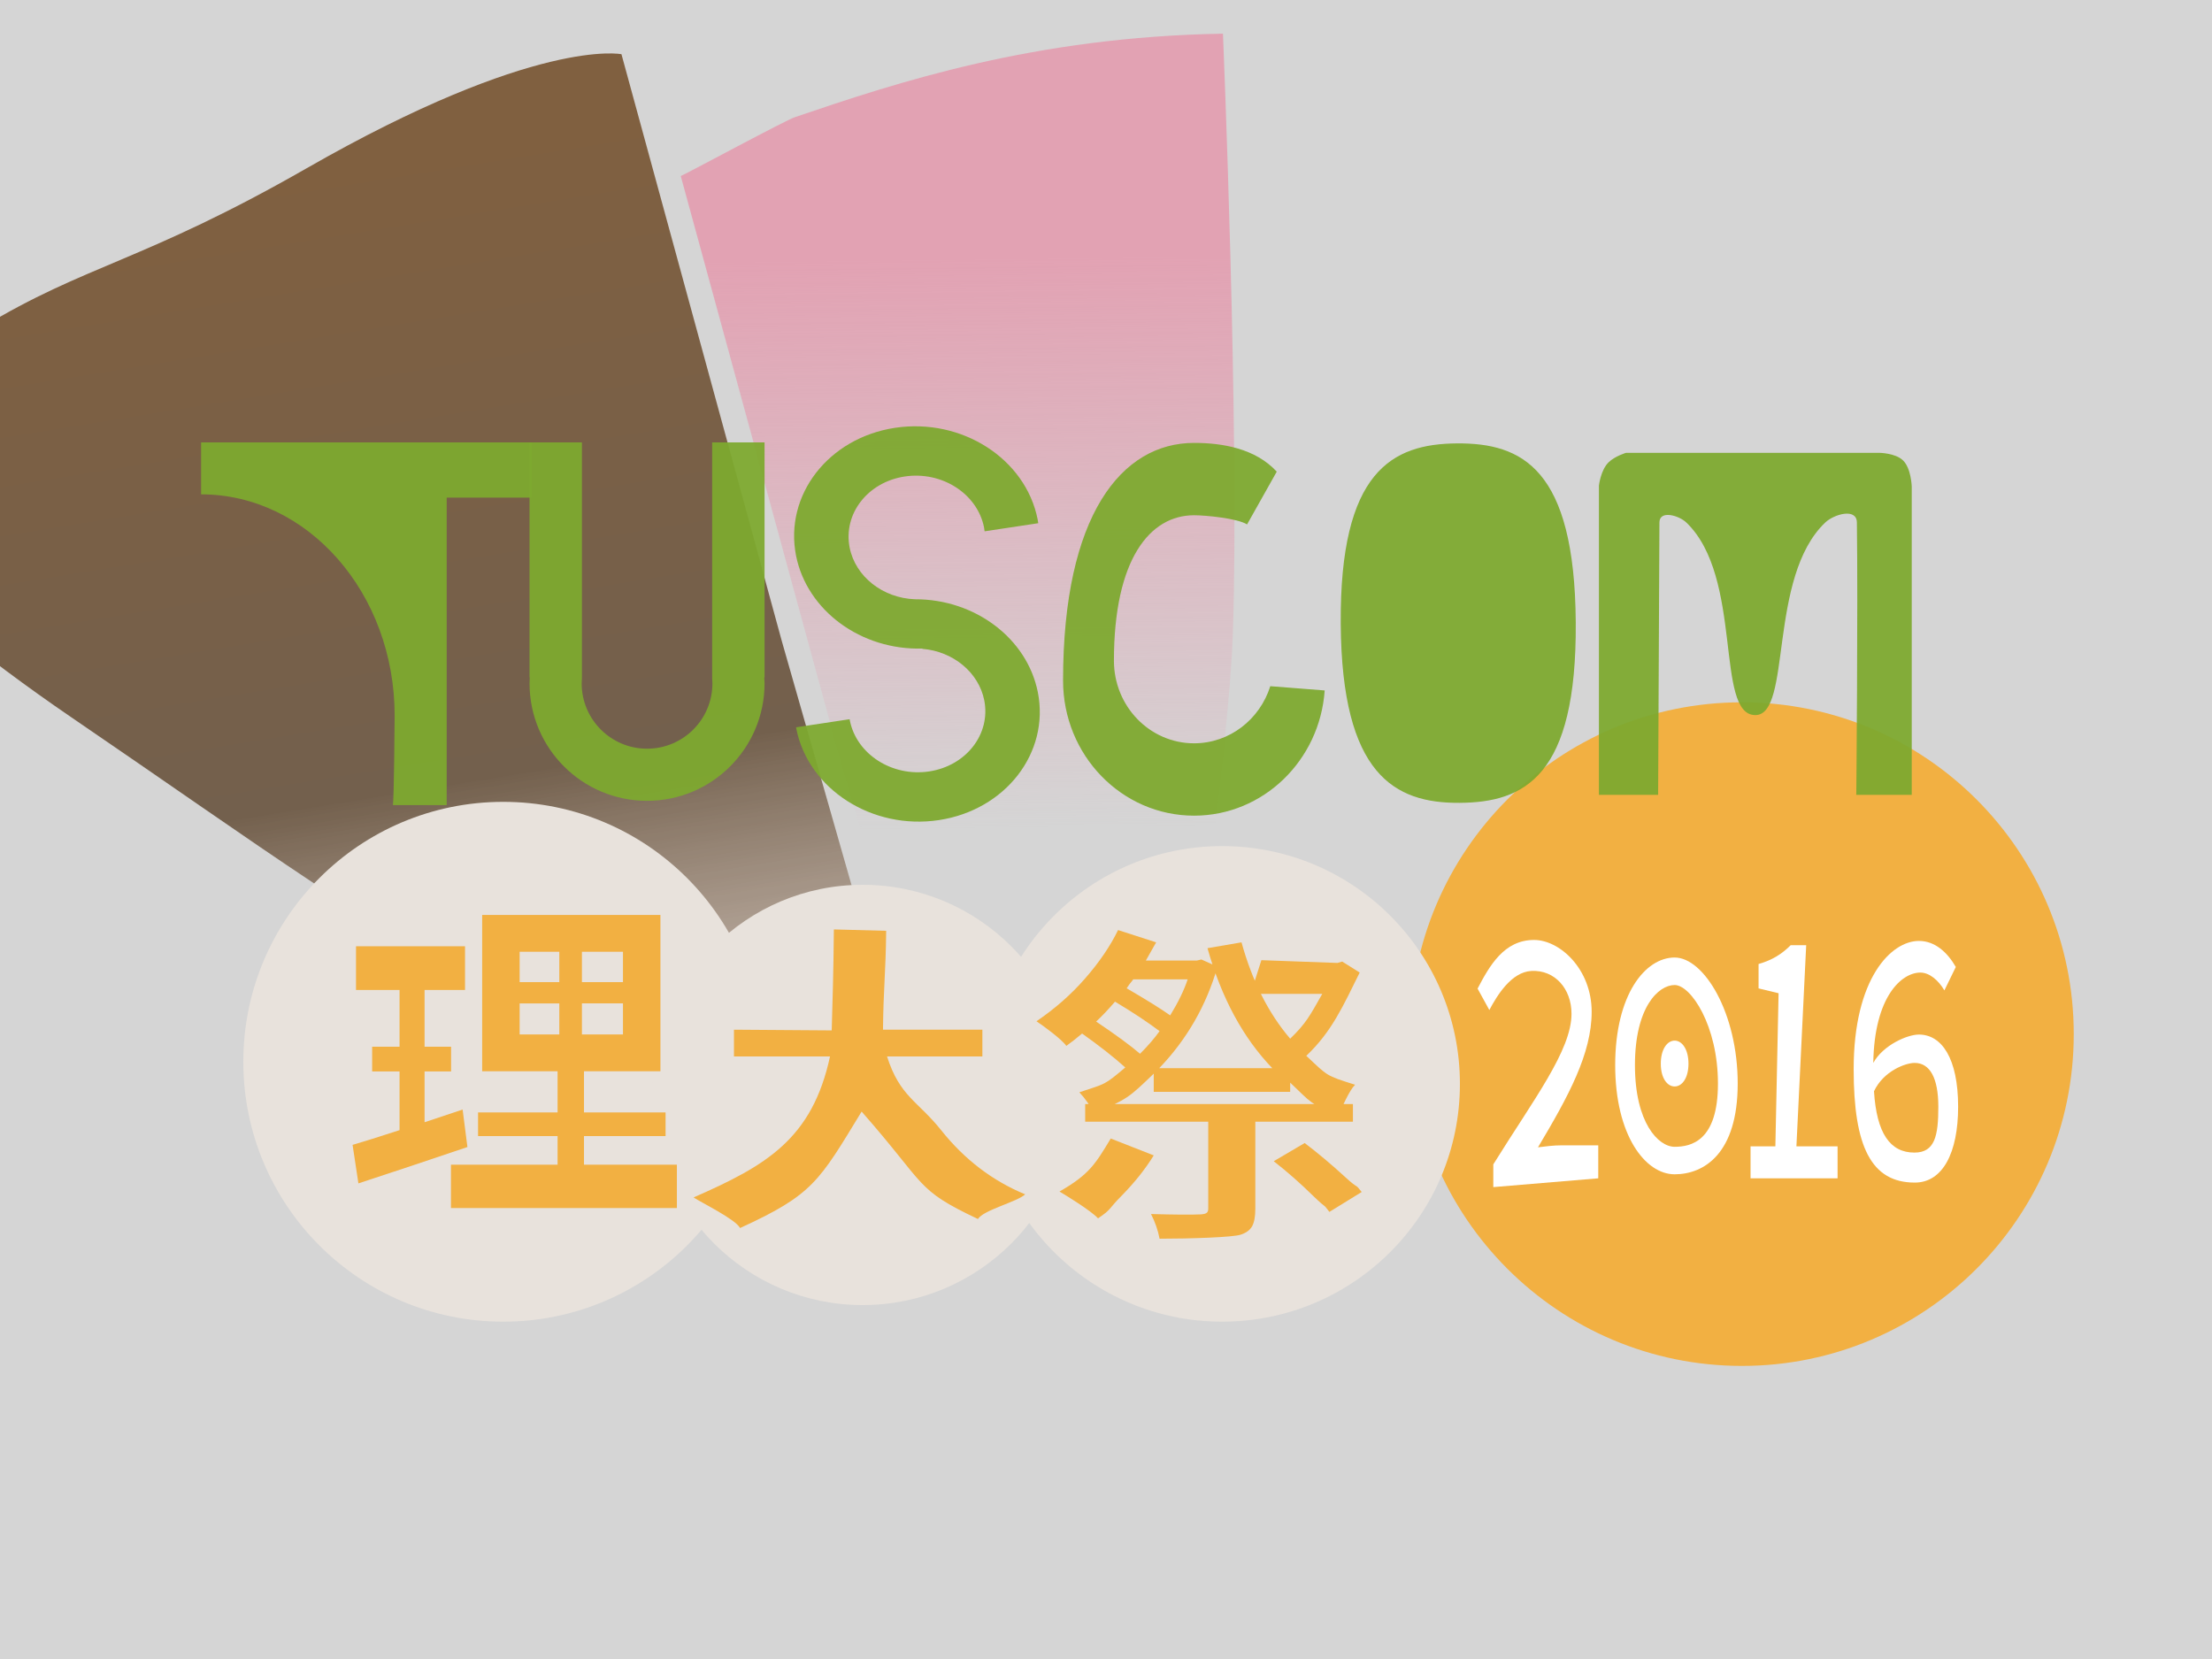
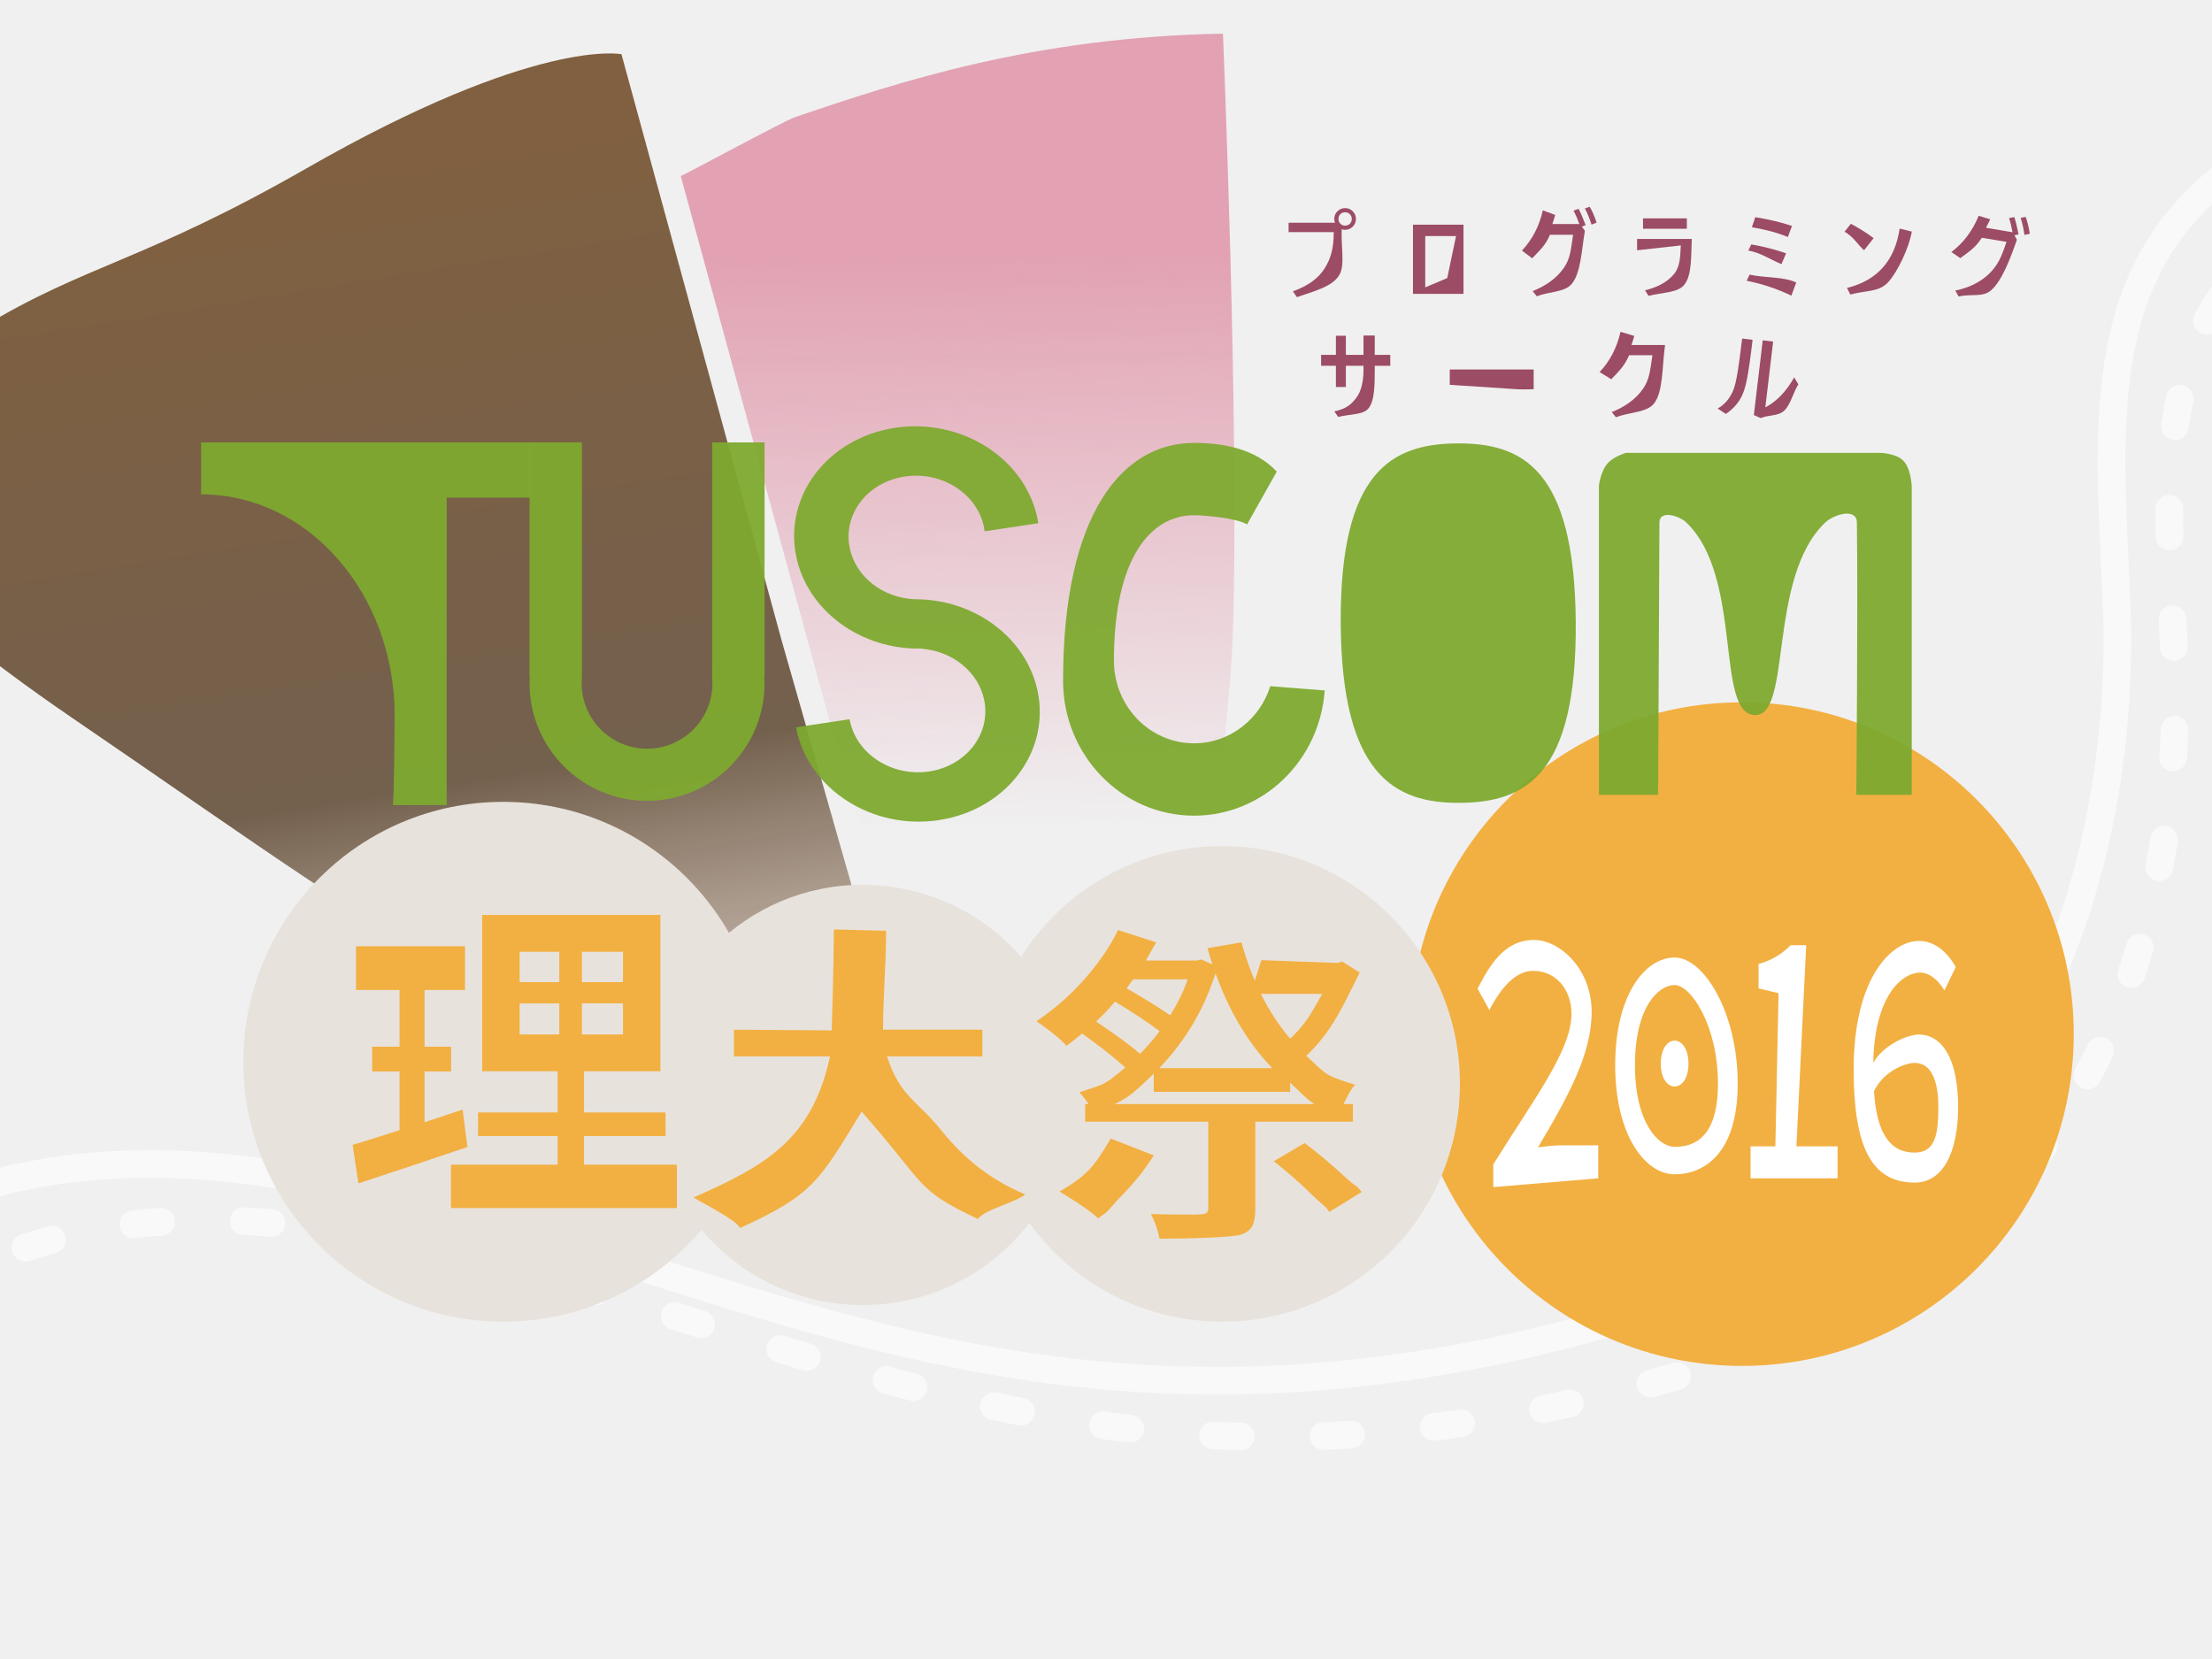
<svg xmlns="http://www.w3.org/2000/svg" xmlns:xlink="http://www.w3.org/1999/xlink" width="800" height="600" id="svg4138" version="1.1" viewBox="0 0 800 600">
  <defs id="defs4140">
    <linearGradient id="linearGradient4257-9-8">
      <stop id="stop4342" offset="0" style="stop-color:#e2a2b3;stop-opacity:1" />
      <stop style="stop-color:#e2a2b3;stop-opacity:0" offset="0.563" id="stop4344" />
      <stop id="stop4346" offset="1" style="stop-color:#866758;stop-opacity:0" />
    </linearGradient>
    <linearGradient id="linearGradient4257-9">
      <stop style="stop-color:#ddcabe;stop-opacity:0" offset="0" id="stop4279" />
      <stop id="stop4363" offset="0.163" style="stop-color:#a89585;stop-opacity:0.795" />
      <stop style="stop-color:#73604d;stop-opacity:1" offset="0.371" id="stop4348" />
      <stop id="stop4269" offset="1" style="stop-color:#806040;stop-opacity:1" />
    </linearGradient>
    <linearGradient xlink:href="#linearGradient4257-9-8" id="linearGradient4338" x1="334.192" y1="51.255" x2="338.584" y2="417.536" gradientUnits="userSpaceOnUse" gradientTransform="translate(40,42)" />
    <linearGradient xlink:href="#linearGradient4257-9" id="linearGradient4389" x1="271.608" y1="401.858" x2="213.495" y2="43.858" gradientUnits="userSpaceOnUse" />
  </defs>
  <g id="g4159" style="display:none">
    <rect y="-60.654" x="-145.848" height="1141.308" width="1559.697" id="rect4161" style="fill:#dccdd4;fill-opacity:1;stroke:none;stroke-width:20;stroke-linecap:round;stroke-linejoin:round;stroke-miterlimit:4;stroke-dasharray:none;stroke-opacity:1" />
  </g>
  <g id="layer1" style="display:none">
    <rect style="fill:#cfbbb7;fill-opacity:1;stroke:none;stroke-width:20;stroke-linecap:round;stroke-linejoin:round;stroke-miterlimit:4;stroke-dasharray:none;stroke-opacity:1" id="rect4141-8" width="1559.697" height="1141.308" x="-145.848" y="-60.654" />
  </g>
-   <g id="layer3" style="display:inline">
-     <rect style="fill:#d5d5d5;fill-opacity:1;stroke:none;stroke-width:20;stroke-linecap:round;stroke-linejoin:round;stroke-miterlimit:4;stroke-dasharray:none;stroke-opacity:1" id="rect4141" width="1559.697" height="1141.308" x="-225.664" y="-110.254" />
+   <g id="layer3" style="display:none">
+     <rect style="fill:#d5d5d5;fill-opacity:1;stroke:none;stroke-width:20;stroke-linecap:round;stroke-linejoin:round;stroke-miterlimit:4;stroke-dasharray:none;stroke-opacity:1" id="rect4141" width="1559.697" height="1141.308" x="-201.987" y="-47.727" />
  </g>
  <g id="layer7">
    <path style="fill:url(#linearGradient4389);fill-opacity:1;fill-rule:evenodd;stroke:none;stroke-width:1px;stroke-linecap:butt;stroke-linejoin:miter;stroke-opacity:1" d="m 224.759,19.604 c 0,0 -30.782,-6.321 -113.865,41.255 -58.723,33.627 -80.12,34.89 -117.342,57.518 -25.485,15.493 -50.964,13.153 -71.945,53.196 0,0 39.104,43.439 103.945,87.681 70.629,48.192 108.303,76.471 162.153,104.371 49.126,24.823 28.035,5.086 82.936,9.012 36.108,2.582 48.853,-12.184 48.853,-12.184 L 282.725,231.76 Z" id="path4255" />
  </g>
  <g id="layer8" style="display:inline">
    <path style="fill:url(#linearGradient4338);fill-opacity:1;fill-rule:evenodd;stroke:none;stroke-width:1px;stroke-linecap:butt;stroke-linejoin:miter;stroke-opacity:1" d="m 287.488,42.374 c -3.717,1.27 -37.76,19.704 -41.283,21.291 l 54.256,198.58 27.211,95.24 c 34.22,13.769 102.65,5.915 102.65,5.915 0,0 14.096,-91.11 15.557,-134.352 2.455,-72.668 -3.582,-216.872 -3.582,-216.872 -68.522,1.174 -117.971,17.692 -154.809,30.198 z" id="path4301" />
+   </g>
+   <g id="layer11">
+     <path style="fill:none;fill-rule:evenodd;stroke:#ffffff;stroke-width:10;stroke-linecap:round;stroke-linejoin:round;stroke-miterlimit:4;stroke-dasharray:none;stroke-dashoffset:0;stroke-opacity:0.605" d="m -47.172,448.929 c 0,0 44.082,-38.403 140.503,-25.172 C 261.456,446.828 372.531,550.945 616.971,467.473 743.942,424.114 769.167,298.394 765.414,216.184 762.014,141.687 755.262,78.711 839.74,43.439" id="path4482" />
+     <path style="fill:none;fill-rule:evenodd;stroke:#ffffff;stroke-width:10;stroke-linecap:round;stroke-linejoin:round;stroke-miterlimit:4;stroke-dasharray:10, 30;stroke-dashoffset:0;stroke-opacity:0.605" d="m -26.269,469.26 c 0,0 44.082,-38.403 140.503,-25.172 168.125,23.071 279.201,127.188 523.64,43.716 126.971,-43.359 152.196,-169.079 148.444,-251.289 -3.401,-74.497 -10.152,-137.473 74.326,-172.745" id="path4482-1" />
  </g>
  <g id="layer6">
    <circle style="fill:#f2b042;fill-opacity:1;stroke:none;stroke-width:20;stroke-linecap:round;stroke-linejoin:round;stroke-miterlimit:4;stroke-dasharray:none;stroke-opacity:1" id="path4231" cx="630" cy="374" r="120" />
    <g transform="matrix(1.612451,0,0,2.980967,-696.3844,-392.579)" style="font-style:normal;font-weight:normal;font-size:40px;line-height:125%;font-family:sans-serif;letter-spacing:0px;word-spacing:0px;fill:#000000;fill-opacity:1;stroke:none;stroke-width:1px;stroke-linecap:butt;stroke-linejoin:miter;stroke-opacity:1" id="flowRoot4233">
      <path d="m 766.821,275.72 23.539,-1.067 0,-4 -8.32,0 c -1.6,0 -3.52,0.12 -5.2,0.24 6.84,-6.2 12.04,-11.36 12.04,-16.44 0,-5.2 -7.159,-8.719 -12.919,-8.719 -6.751,0 -9.99,3.142 -12.67,5.902 l 2.64,2.6 c 1.72,-1.76 4.931,-4.614 9.43,-4.742 5.245,-0.15 8.999,2.159 8.999,5.199 0,4.44 -8.539,10.427 -17.539,18.267 z" style="font-style:normal;font-variant:normal;font-weight:500;font-stretch:normal;font-family:'Source Han Code JP';-inkscape-font-specification:'Source Han Code JP Medium';fill:#ffffff;fill-opacity:1" id="path4246" />
      <path d="m 807.49,274.166 c 6.583,0 14.146,-2.502 14.146,-11.006 0,-8.576 -7.563,-15.295 -14.146,-15.295 -6.583,0 -13.332,4.485 -13.332,13.061 0,8.504 6.749,13.24 13.332,13.24 z m 0,-22.964 c 3.643,0 9.716,4.925 9.716,11.958 0,6.997 -6.073,7.669 -9.716,7.669 -3.643,0 -8.902,-2.906 -8.902,-9.903 0,-7.033 5.259,-9.724 8.902,-9.724 z m 0,12.307 c 1.697,0 3.105,-1.041 3.105,-2.763 0,-1.722 -1.408,-2.799 -3.105,-2.799 -1.697,0 -3.105,1.076 -3.105,2.799 0,1.722 1.408,2.763 3.105,2.763 z" style="font-style:normal;font-variant:normal;font-weight:500;font-stretch:normal;font-family:'Source Han Code JP';-inkscape-font-specification:'Source Han Code JP Medium';fill:#ffffff;fill-opacity:1" id="path4248" />
      <path d="m 834.805,270.772 2.193,-24.4 -3.48,0 c -1.92,1.04 -4.08,1.8 -7.2,2.28 l 0,2.96 4.487,0.587 -0.72,18.573 -5.567,0 0,3.88 19.52,0 0,-3.88 z" style="font-style:normal;font-variant:normal;font-weight:500;font-stretch:normal;font-family:'Source Han Code JP';-inkscape-font-specification:'Source Han Code JP Medium';fill:#ffffff;fill-opacity:1" id="path4250" />
      <path d="m 861.276,271.532 c -5.453,0 -8.471,-2.32 -9.071,-7.44 2.16,-2.48 7.111,-3.44 9.111,-3.44 3.4,0 5.32,1.8 5.32,5.32 0,3.52 -0.772,5.56 -5.36,5.56 z m 9.28,-22.52 c -1.88,-1.76 -4.64,-3.16 -8.28,-3.16 -6.2,0 -14.631,4.52 -14.631,15.56 0,9.4 3.95,13.76 13.711,13.76 6.245,0 9.72,-3.6 9.72,-9.2 0,-5.88 -3.68,-8.76 -8.8,-8.76 -2.6,0 -8.031,1.28 -10.231,3.44 0.24,-8.12 6.431,-10.96 10.551,-10.96 2.04,0 4.04,0.92 5.4,2.16 z" style="font-style:normal;font-variant:normal;font-weight:500;font-stretch:normal;font-family:'Source Han Code JP';-inkscape-font-specification:'Source Han Code JP Medium';fill:#ffffff;fill-opacity:1" id="path4252" />
    </g>
  </g>
  <g id="layer9">
    <circle style="fill:#e8e2dc;fill-opacity:1;stroke:none;stroke-width:20;stroke-linecap:round;stroke-linejoin:round;stroke-miterlimit:4;stroke-dasharray:none;stroke-opacity:1" id="path4392" cx="182" cy="384" r="94" />
    <circle style="fill:#e8e2dc;fill-opacity:1;stroke:none;stroke-width:20;stroke-linecap:round;stroke-linejoin:round;stroke-miterlimit:4;stroke-dasharray:none;stroke-opacity:1" id="path4392-7" cx="442" cy="392" r="86" />
    <circle style="fill:#e8e2dc;fill-opacity:1;stroke:none;stroke-width:20;stroke-linecap:round;stroke-linejoin:round;stroke-miterlimit:4;stroke-dasharray:none;stroke-opacity:1" id="path4392-9" cx="312" cy="396" r="76" />
  </g>
  <g id="layer5">
    <g transform="matrix(1.410663,0,0,1.410663,9.703232,-106.7452)" style="font-style:normal;font-weight:normal;font-size:40px;line-height:125%;font-family:sans-serif;letter-spacing:0px;word-spacing:0px;fill:#f2b042;fill-opacity:1;stroke:none;stroke-width:1px;stroke-linecap:butt;stroke-linejoin:miter;stroke-opacity:1" id="flowRoot4222">
      <path d="m 111.729,360.139 1.23,9.606 c -10.195,3.457 -19.512,6.562 -27.949,9.316 l -1.494,-9.87 c 2.812,-0.82 6.826,-2.08 12.041,-3.779 l 0,-15.053 -7.025,0 0,-6.328 7.025,0 0,-14.55 -11.162,0 0,-11.202 27.949,0 0,11.202 -10.371,0 0,14.55 6.797,0 0,6.328 -6.797,0 0,13.031 z m 14.619,-27.22 0,7.969 10.167,0 0,-7.969 z m 0,-13.243 0,7.793 10.167,0 0,-7.793 z m 26.488,7.793 0,-7.793 -10.521,0 0,7.793 z m 0,13.418 0,-7.969 -10.521,0 0,7.969 z m -9.994,33.387 23.818,0 0,11.115 -57.92,0 0,-11.115 27.334,0 0,-7.342 -20.391,0 0,-6.064 20.391,0 0,-10.547 -19.336,0 0,-40.078 45.703,0 0,40.078 -19.6,0 0,10.547 20.918,0 0,6.064 -20.918,0 z" style="font-style:normal;font-variant:normal;font-weight:normal;font-stretch:normal;font-size:90px;font-family:Nasu;-inkscape-font-specification:Nasu;fill:#f2b042;fill-opacity:1" id="path4351" />
      <path d="m 244.981,346.518 -24.444,0 c 3.281,10.312 7.91,11.421 13.887,18.921 5.977,7.5 13.154,12.979 21.533,16.436 -2.051,1.934 -10.81,4.043 -12.099,6.328 -16.23,-7.676 -12.943,-8.352 -29.834,-27.547 -10.945,17.962 -12.471,21.296 -31.162,29.851 -1.23,-2.285 -9.812,-6.435 -11.921,-7.841 18.75,-8.203 30.41,-15.054 34.98,-36.148 l -24.628,0 0,-6.855 25.062,0.177 c 0.23,-8.109 0.437,-14.108 0.554,-25.885 l 13.41,0.354 c -0.117,10.84 -0.708,14.712 -0.819,25.354 l 25.481,0 z" style="font-style:normal;font-variant:normal;font-weight:normal;font-stretch:normal;font-size:90px;font-family:Nasu;-inkscape-font-specification:Nasu;fill:#f2b042;fill-opacity:1" id="path4353" />
      <path d="m 277.894,367.564 11.022,4.325 c -2.168,3.516 -4.922,6.973 -8.262,10.371 -3.34,3.34 -2.507,3.425 -6.023,5.768 -1.758,-1.934 -8.005,-5.761 -9.88,-6.874 7.676,-4.395 9.216,-7.087 13.142,-13.591 z m 62.087,-4.32 -25.023,0 0,22.357 c 0,1.934 -0.264,3.398 -0.791,4.395 -0.527,0.996 -1.494,1.729 -2.9,2.197 -1.934,0.703 -13.063,1.055 -20.856,1.055 -0.41,-2.168 -1.143,-4.277 -2.197,-6.328 5.801,0.176 10.662,0.205 12.83,0.088 0.762,-0.059 1.26,-0.205 1.494,-0.439 0.234,-0.176 0.352,-0.527 0.352,-1.055 l 0,-22.269 -31.551,0 0,-4.523 68.643,0 0,4.523 z m -20.303,10.14 7.933,-4.667 c 3.398,2.578 6.885,5.508 10.459,8.789 3.574,3.281 2.289,1.361 4.164,3.763 l -8.285,5.106 c -1.816,-2.402 -0.472,-0.541 -3.988,-3.939 -3.457,-3.398 -6.885,-6.416 -10.283,-9.053 z M 278.984,332.473 c -1.758,2.051 -3.369,3.75 -4.834,5.098 5.215,3.516 8.965,6.27 11.25,8.262 2.051,-2.051 3.721,-3.984 5.01,-5.801 -3.105,-2.344 -6.914,-4.863 -11.426,-7.559 z m 18.633,-5.713 -13.975,0 c -0.176,0.293 -0.469,0.674 -0.879,1.143 -0.352,0.469 -0.615,0.85 -0.791,1.143 5.039,2.93 8.76,5.244 11.162,6.943 2.051,-3.34 3.545,-6.416 4.482,-9.229 z m 39.619,-4.565 4.482,2.812 c -4.219,8.496 -7.128,15.141 -13.691,21.352 5.566,5.215 4.89,5.013 12.507,7.416 -1.582,1.582 -3.018,5.347 -4.307,7.574 -7.441,-2.754 -6.706,-2.787 -12.331,-8.119 l 0,2.358 -34.98,0 0,-4.658 c -6.27,6.035 -6.885,6.713 -15.381,10.052 -0.938,-1.875 -2.168,-3.633 -3.691,-5.273 6.855,-2.285 6.27,-1.732 11.778,-6.361 -2.93,-2.637 -6.621,-5.537 -11.074,-8.701 -1.523,1.289 -2.871,2.344 -4.043,3.164 -1.172,-1.699 -5.895,-5.14 -7.653,-6.312 4.746,-3.223 8.906,-6.885 12.48,-10.986 3.633,-4.16 6.445,-8.291 8.438,-12.393 l 9.762,3.148 c -0.645,1.172 -1.523,2.725 -2.637,4.658 l 13.096,0 1.143,-0.264 4.131,1.846 c -2.871,9.961 -7.852,18.633 -14.941,26.016 l 28.982,0 c -7.5,-7.793 -13.037,-18.047 -16.611,-30.762 l 8.723,-1.494 c 2.754,9.961 6.914,18.193 12.48,24.697 4.102,-3.984 5.007,-5.811 8.229,-11.494 l -18.369,0 2.757,-8.633 19.492,0.709 z" style="font-style:normal;font-variant:normal;font-weight:normal;font-stretch:normal;font-size:90px;font-family:Nasu;-inkscape-font-specification:Nasu;fill:#f2b042;fill-opacity:1" id="path4355" />
    </g>
  </g>
  <g id="layer2" style="display:inline">
    <path style="fill:#7da92f;fill-opacity:0.941;stroke:none;stroke-width:20;stroke-linecap:round;stroke-linejoin:round;stroke-miterlimit:4;stroke-dasharray:none;stroke-opacity:1" d="m 72.728,160 0,18.787 c 38.66,0 70,35.817 70,80 -0.022,3.345 -0.227,29.076 -0.615,32.392 l 19.438,0 0,-111.214 30.807,0 0,-19.964 z" id="rect4689" />
    <path style="fill:#7da92f;fill-opacity:0.941;stroke:none;stroke-width:20;stroke-linecap:round;stroke-linejoin:round;stroke-miterlimit:4;stroke-dasharray:none;stroke-opacity:1" d="m 191.515,160 0,85 0.076,0 a 42.5,42.5 0 0 0 -0.076,2.131 42.5,42.5 0 0 0 42.5,42.5 42.5,42.5 0 0 0 42.5,-42.5 A 42.5,42.5 0 0 0 276.407,245 l 0.107,0 0,-85 -18.951,0 0,85.109 -0.012,0 a 23.644,23.644 0 0 1 0.107,2.021 23.644,23.644 0 0 1 -23.645,23.645 23.644,23.644 0 0 1 -23.645,-23.645 23.644,23.644 0 0 1 0.1,-2.021 l -0.002,0 0,-85.109 -18.953,0 z" id="path4734" />
    <path style="fill:#7da92f;fill-opacity:0.941;stroke:none;stroke-width:20;stroke-linecap:round;stroke-linejoin:round;stroke-miterlimit:4;stroke-dasharray:none;stroke-opacity:1" d="m 323.715,154.723 a 44.405,40.21 3.998 0 0 -35.805,46.279 44.405,40.21 3.998 0 0 45.667,33.555 l 0.02,0.1 a 24.704,22.37 3.998 0 1 22.368,18.592 24.704,22.37 3.998 0 1 -19.92,25.747 24.704,22.37 3.998 0 1 -28.684,-18.413 24.704,22.37 3.998 0 1 -0.067,-0.471 l -19.387,2.925 a 44.405,40.21 3.998 0 0 0.075,0.47 44.405,40.21 3.998 0 0 51.557,33.097 44.405,40.21 3.998 0 0 35.805,-46.279 44.405,40.21 3.998 0 0 -44.426,-33.594 24.704,22.37 3.998 0 1 -23.627,-18.654 24.704,22.37 3.998 0 1 19.918,-25.747 24.704,22.37 3.998 0 1 28.684,18.413 24.704,22.37 3.998 0 1 0.2,1.413 l 19.404,-2.928 a 44.405,40.21 3.998 0 0 -0.224,-1.409 44.405,40.21 3.998 0 0 -51.557,-33.097 z" id="path4734-7-5" />
    <path style="fill:#7da92f;fill-opacity:0.941;stroke:none;stroke-width:20;stroke-linecap:round;stroke-linejoin:round;stroke-miterlimit:4;stroke-dasharray:none;stroke-opacity:1" d="m 569.894,225.061 c 0.395,55.912 -18.568,65.133 -42.04,65.298 -23.472,0.166 -42.573,-10.158 -42.958,-64.698 -0.39,-55.248 18.568,-65.133 42.04,-65.298 23.472,-0.166 42.565,9.002 42.958,64.698 z" id="path4734-7-6" />
    <path style="fill:#7da92f;fill-opacity:0.941;stroke:none;stroke-width:20;stroke-linecap:round;stroke-linejoin:round;stroke-miterlimit:4;stroke-dasharray:none;stroke-opacity:1" d="m 431.85,160.18 c -26.165,0 -47.377,26.047 -47.377,85.991 0,26.965 21.212,48.824 47.377,48.824 25.009,0 45.477,-19.974 47.238,-45.285 l -19.668,-1.54 c -3.769,11.986 -14.684,20.656 -27.57,20.656 -16.007,0 -28.984,-13.374 -28.984,-29.871 0,-36.672 12.977,-52.606 28.984,-52.606 4.153,0 15.599,1.084 19.17,3.313 l 10.734,-19.083 c -7.738,-8.407 -19.689,-10.399 -29.904,-10.399 z" id="path4175" />
    <path style="fill:#7da92f;fill-opacity:0.941;stroke:none;stroke-width:20;stroke-linecap:round;stroke-linejoin:round;stroke-miterlimit:4;stroke-dasharray:none;stroke-opacity:1" d="m 581.807,167.164 c 2.315,-2.225 6.287,-3.398 6.287,-3.398 l 46.746,0 44.695,0 c 0,0 5.893,0.029 8.692,2.719 3,2.883 3.182,9.515 3.182,9.515 l 0,111.46 -20.059,0 c 0,0 0.642,-67.572 0.217,-98.518 -0.073,-5.344 -8.252,-2.984 -11.407,0 -20.924,19.791 -12.003,69.683 -25.319,69.683 -14.719,0 -4.195,-49.836 -24.989,-69.683 -2.674,-2.552 -9.677,-4.544 -9.698,0 -0.164,36.119 -0.467,98.518 -0.467,98.518 l -21.415,0 0,-111.8 c 0,0 0.619,-5.692 3.536,-8.495 z" id="rect4213" />
  </g>
+   <g id="layer10">
+     <g transform="translate(-38,46)" style="font-style:normal;font-weight:normal;font-size:40px;line-height:125%;font-family:sans-serif;letter-spacing:30px;word-spacing:0px;display:inline;fill:#9c4c64;fill-opacity:1;stroke:none;stroke-width:1px;stroke-linecap:butt;stroke-linejoin:miter;stroke-opacity:1" id="flowRoot4415">
+       <path d="m 523.246,36.889 c -0.273,6.369 1.212,12.933 -0.793,16.442 -2.461,4.386 -9.347,6.014 -15.408,8.133 l -1.47,-2.102 c 5.309,-1.868 9.103,-4.574 11.382,-8.118 2.267,-3.521 3.407,-7.243 3.418,-13.293 l -16.338,0 0,-3.404 16.765,0 c -0.16,-0.387 -0.239,-0.843 -0.239,-1.367 0,-1.162 0.427,-2.131 1.282,-2.905 0.752,-0.672 1.629,-1.008 2.632,-1.008 1.162,0 2.131,0.427 2.905,1.282 0.672,0.752 1.008,1.629 1.008,2.632 0,1.162 -0.427,2.136 -1.282,2.922 -0.752,0.672 -1.629,1.008 -2.632,1.008 -0.433,0 -0.843,-0.074 -1.23,-0.222 z m 1.23,-6.118 c -0.729,0 -1.333,0.262 -1.812,0.786 -0.399,0.456 -0.598,0.997 -0.598,1.624 0,0.729 0.262,1.333 0.786,1.812 0.444,0.41 0.986,0.615 1.624,0.615 0.729,0 1.333,-0.262 1.812,-0.786 0.399,-0.456 0.598,-1.003 0.598,-1.641 0,-0.729 -0.262,-1.327 -0.786,-1.794 -0.444,-0.41 -0.986,-0.615 -1.624,-0.615 z" style="font-style:normal;font-variant:normal;font-weight:normal;font-stretch:normal;font-family:'Yu Gothic UI';-inkscape-font-specification:'Yu Gothic UI';letter-spacing:25px;fill:#9c4c64;fill-opacity:1" id="path4435" />
+       <path d="m 549.024,60.29 0,-25.037 18.269,0 0,25.037 z m 12.387,-5.717 3.182,-15.193 -11.135,0 0,18.552 z" style="font-style:normal;font-variant:normal;font-weight:normal;font-stretch:normal;font-family:'Yu Gothic UI';-inkscape-font-specification:'Yu Gothic UI';letter-spacing:25px;fill:#9c4c64;fill-opacity:1" id="path4437" />
+       <path d="m 609.195,35.022 c -0.695,-1.925 -1.396,-3.532 -2.102,-4.819 l 1.794,-0.701 c 0.672,1.174 1.532,3.145 2.581,5.913 l -1.401,0.564 1.128,1.47 c -1.185,7.075 -1.485,15.384 -4.789,19.269 -2.575,3.042 -8.063,2.64 -12.574,4.452 l -1.538,-1.88 c 4.956,-1.971 8.693,-4.734 11.211,-8.289 2.427,-3.418 2.567,-6.407 3.422,-12.092 l -8.361,0 c -1.641,3.919 -3.788,5.712 -6.443,8.503 l -3.687,-2.788 c 3.737,-3.965 6.255,-8.818 7.554,-14.561 l 4.456,1.677 c -0.239,0.9 -0.575,1.994 -1.008,3.281 z m 2,-5.623 1.743,-0.632 c 0.889,1.481 1.72,3.395 2.495,5.742 l -1.829,0.735 c -0.741,-2.313 -1.544,-4.261 -2.41,-5.845 z" style="font-style:normal;font-variant:normal;font-weight:normal;font-stretch:normal;font-family:'Yu Gothic UI';-inkscape-font-specification:'Yu Gothic UI';letter-spacing:25px;fill:#9c4c64;fill-opacity:1" id="path4439" />
+       <path d="m 632.213,32.971 15.859,0 0,3.756 -15.859,0 z m -2.136,7.451 19.773,0 c -0.262,6.665 0.053,13.577 -2.943,16.847 -2.37,2.598 -7.897,2.544 -12.694,3.729 l -1.265,-2 c 4.797,-1.174 8.328,-3.184 10.596,-6.033 2.062,-2.586 2.135,-5.987 2.34,-10.203 l -15.807,1.75 z" style="font-style:normal;font-variant:normal;font-weight:normal;font-stretch:normal;font-family:'Yu Gothic UI';-inkscape-font-specification:'Yu Gothic UI';letter-spacing:25px;fill:#9c4c64;fill-opacity:1" id="path4441" />
+       <path d="m 671.579,36.187 1.249,-3.643 c 5.093,0.832 9.513,1.891 13.262,3.179 l -1.489,4.002 c -3.577,-1.504 -7.918,-2.683 -13.022,-3.538 z m -1.263,8.44 1.042,-2.239 c 4.432,0.775 8.636,1.846 12.612,3.213 l -1.672,3.926 c -3.931,-1.606 -7.63,-4.183 -11.982,-4.901 z m -0.598,10.92 1.042,-2.205 c 6.05,1.242 12.032,0.647 16.885,2.812 l -1.761,4.776 C 680.701,58.447 675.312,56.652 669.718,55.547 Z" style="font-style:normal;font-variant:normal;font-weight:normal;font-stretch:normal;font-family:'Yu Gothic UI';-inkscape-font-specification:'Yu Gothic UI';letter-spacing:25px;fill:#9c4c64;fill-opacity:1" id="path4443" />
+       <path d="m 707.394,34.931 c 3.293,1.777 6.033,3.515 8.22,5.212 l -3.45,4.353 c -2.108,-1.8 -3.791,-4.867 -7.049,-6.702 z m 17.637,1.743 4.4,1.088 c -1.037,5.981 -5.134,14.487 -8.438,18.179 -3.395,3.794 -7.89,2.99 -13.803,4.574 l -1.196,-2.375 c 10.949,-2.7 17.295,-9.855 19.038,-21.465 z" style="font-style:normal;font-variant:normal;font-weight:normal;font-stretch:normal;font-family:'Yu Gothic UI';-inkscape-font-specification:'Yu Gothic UI';letter-spacing:25px;fill:#9c4c64;fill-opacity:1" id="path4445" />
+       <path d="m 765.866,37.999 c -0.364,-2.014 -0.787,-3.715 -1.269,-5.102 l 1.886,-0.392 c 0.467,1.269 0.987,3.356 1.558,6.261 l -1.476,0.322 0.867,1.637 c -2.348,6.778 -5.483,15.033 -9.389,18.313 -3.046,2.57 -6.937,1.146 -11.687,2.18 l -1.203,-2.11 c 5.215,-1.117 9.361,-3.218 12.436,-6.303 2.963,-2.965 4.294,-5.877 6.085,-11.341 l -8.927,-1.468 c -2.271,3.591 -4.698,5.062 -7.781,7.371 l -3.215,-2.225 c 4.346,-3.286 7.638,-7.652 9.876,-13.097 l 4.159,1.258 c -0.386,0.848 -0.9,1.87 -1.541,3.067 z m 2.909,-5.21 1.824,-0.333 c 0.629,1.609 1.13,3.635 1.503,6.078 l -1.926,0.42 c -0.344,-2.404 -0.812,-4.459 -1.401,-6.165 z" style="font-style:normal;font-variant:normal;font-weight:normal;font-stretch:normal;font-size:35px;font-family:'Yu Gothic UI';-inkscape-font-specification:'Yu Gothic UI';text-align:start;letter-spacing:30px;text-anchor:start;fill:#9c4c64;fill-opacity:1" id="path4447" />
+       <path d="m 535.196,82.344 5.623,0 0,3.949 -5.623,0 0,1.024 c 0,5.742 0.013,11.897 -2.437,14.574 -1.96,2.153 -6.376,1.821 -10.774,2.892 l -1.418,-2 c 4.489,-0.957 6.179,-2.592 7.945,-4.905 1.743,-2.29 2.615,-5.702 2.615,-10.237 l 0,-1.348 -6.374,0 0,7.672 -3.604,0 0,-7.672 -5.349,0 0,-3.949 5.349,0 0,-6.921 3.604,0 0,6.921 6.374,0 0,-6.99 4.069,0 z" style="font-style:normal;font-variant:normal;font-weight:normal;font-stretch:normal;font-size:35px;font-family:'Yu Gothic UI';-inkscape-font-specification:'Yu Gothic UI';text-align:start;letter-spacing:30px;text-anchor:start;fill:#9c4c64;fill-opacity:1" id="path4449" />
+       <path d="m 562.318,87.641 30.352,0 0,7.124 c 0,0 -4.111,0.126 -6.16,0 -4.317,-0.266 -24.192,-1.591 -24.192,-1.591 z" style="font-style:normal;font-variant:normal;font-weight:normal;font-stretch:normal;font-size:35px;font-family:'Yu Gothic UI';-inkscape-font-specification:'Yu Gothic UI';text-align:start;letter-spacing:30px;text-anchor:start;fill:#9c4c64;fill-opacity:1" id="path4451" />
+       <path d="m 627.179,82.471 c -1.641,3.919 -3.788,5.9 -6.443,8.691 l -4.209,-2.599 c 3.737,-3.965 6.255,-8.818 7.554,-14.561 l 4.978,1.488 c -0.239,0.9 -0.575,1.994 -1.008,3.281 l 12.134,0 c -1.094,8.044 -0.669,17.002 -4.03,21.217 -2.609,3.27 -8.946,3.028 -13.709,4.93 l -1.538,-1.88 c 4.956,-1.971 8.693,-4.734 11.211,-8.289 2.427,-3.418 2.653,-6.595 3.508,-12.28 z" style="font-style:normal;font-variant:normal;font-weight:normal;font-stretch:normal;font-size:35px;font-family:'Yu Gothic UI';-inkscape-font-specification:'Yu Gothic UI';text-align:start;letter-spacing:30px;text-anchor:start;fill:#9c4c64;fill-opacity:1" id="path4453" />
+       <path d="m 676.448,101.342 c 4.072,-2.109 7.555,-5.733 10.45,-10.873 l 1.505,2.537 c -1.829,2.84 -2.898,7.53 -5.162,9.564 -2.264,2.034 -5.724,1.412 -8.423,2.64 l -2.518,-1.091 3.217,-27.033 3.764,0.448 z m -4.594,-24.452 c -0.783,6.584 -1.462,11.323 -2.035,14.215 -0.483,2.421 -1.043,4.328 -1.679,5.721 -1.258,2.765 -3.246,5.058 -5.965,6.88 l -2.973,-1.954 c 2.393,-1.31 4.245,-3.425 5.556,-6.343 0.602,-1.397 1.174,-3.744 1.716,-7.041 0.419,-2.555 0.949,-6.53 1.591,-11.927 z" style="font-style:normal;font-variant:normal;font-weight:normal;font-stretch:normal;font-size:35px;font-family:'Yu Gothic UI';-inkscape-font-specification:'Yu Gothic UI';text-align:start;letter-spacing:30px;text-anchor:start;fill:#9c4c64;fill-opacity:1" id="path4455" />
+     </g>
+   </g>
  <g id="layer4" style="display:none">
    <circle style="display:inline;fill:#cb6285;fill-opacity:1;stroke:none;stroke-width:20;stroke-linecap:round;stroke-linejoin:round;stroke-miterlimit:4;stroke-dasharray:none;stroke-opacity:1" id="path4734-7" cx="344.606" cy="383.497" r="42.5" />
    <circle style="display:inline;fill:#a02c2c;fill-opacity:1;stroke:none;stroke-width:20;stroke-linecap:round;stroke-linejoin:round;stroke-miterlimit:4;stroke-dasharray:none;stroke-opacity:1" id="path4734-2-3" cx="425.022" cy="384.978" r="23.644" />
  </g>
</svg>
